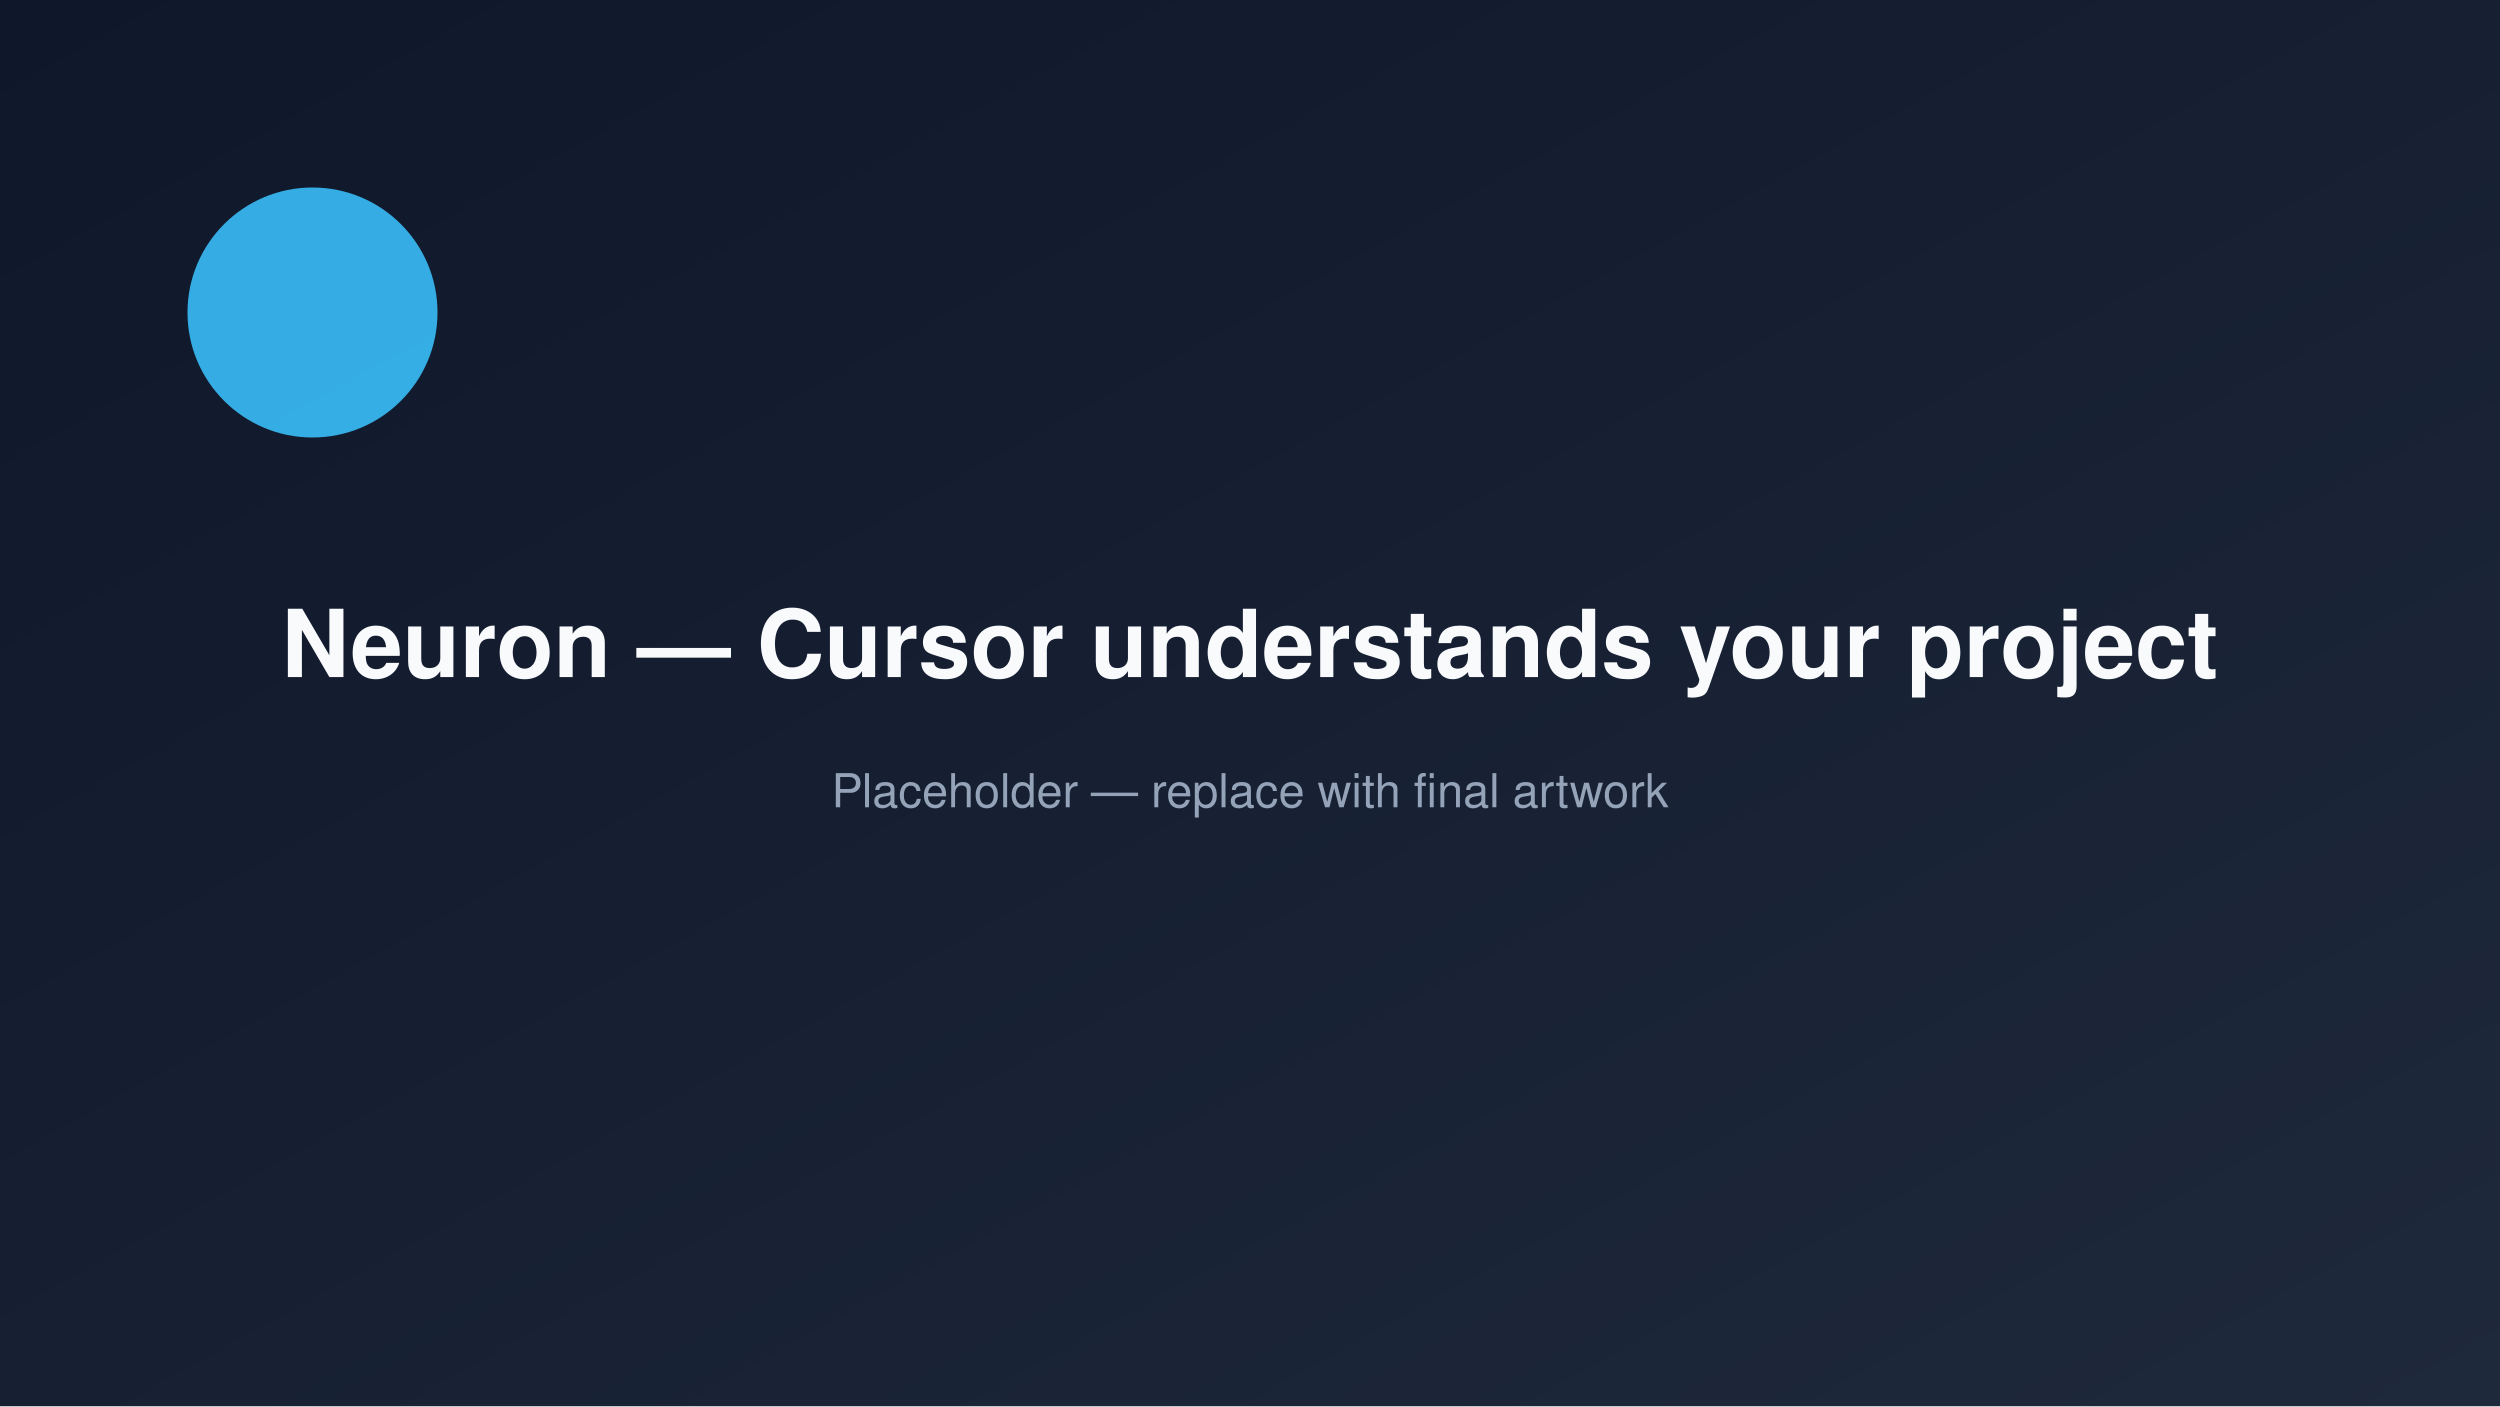
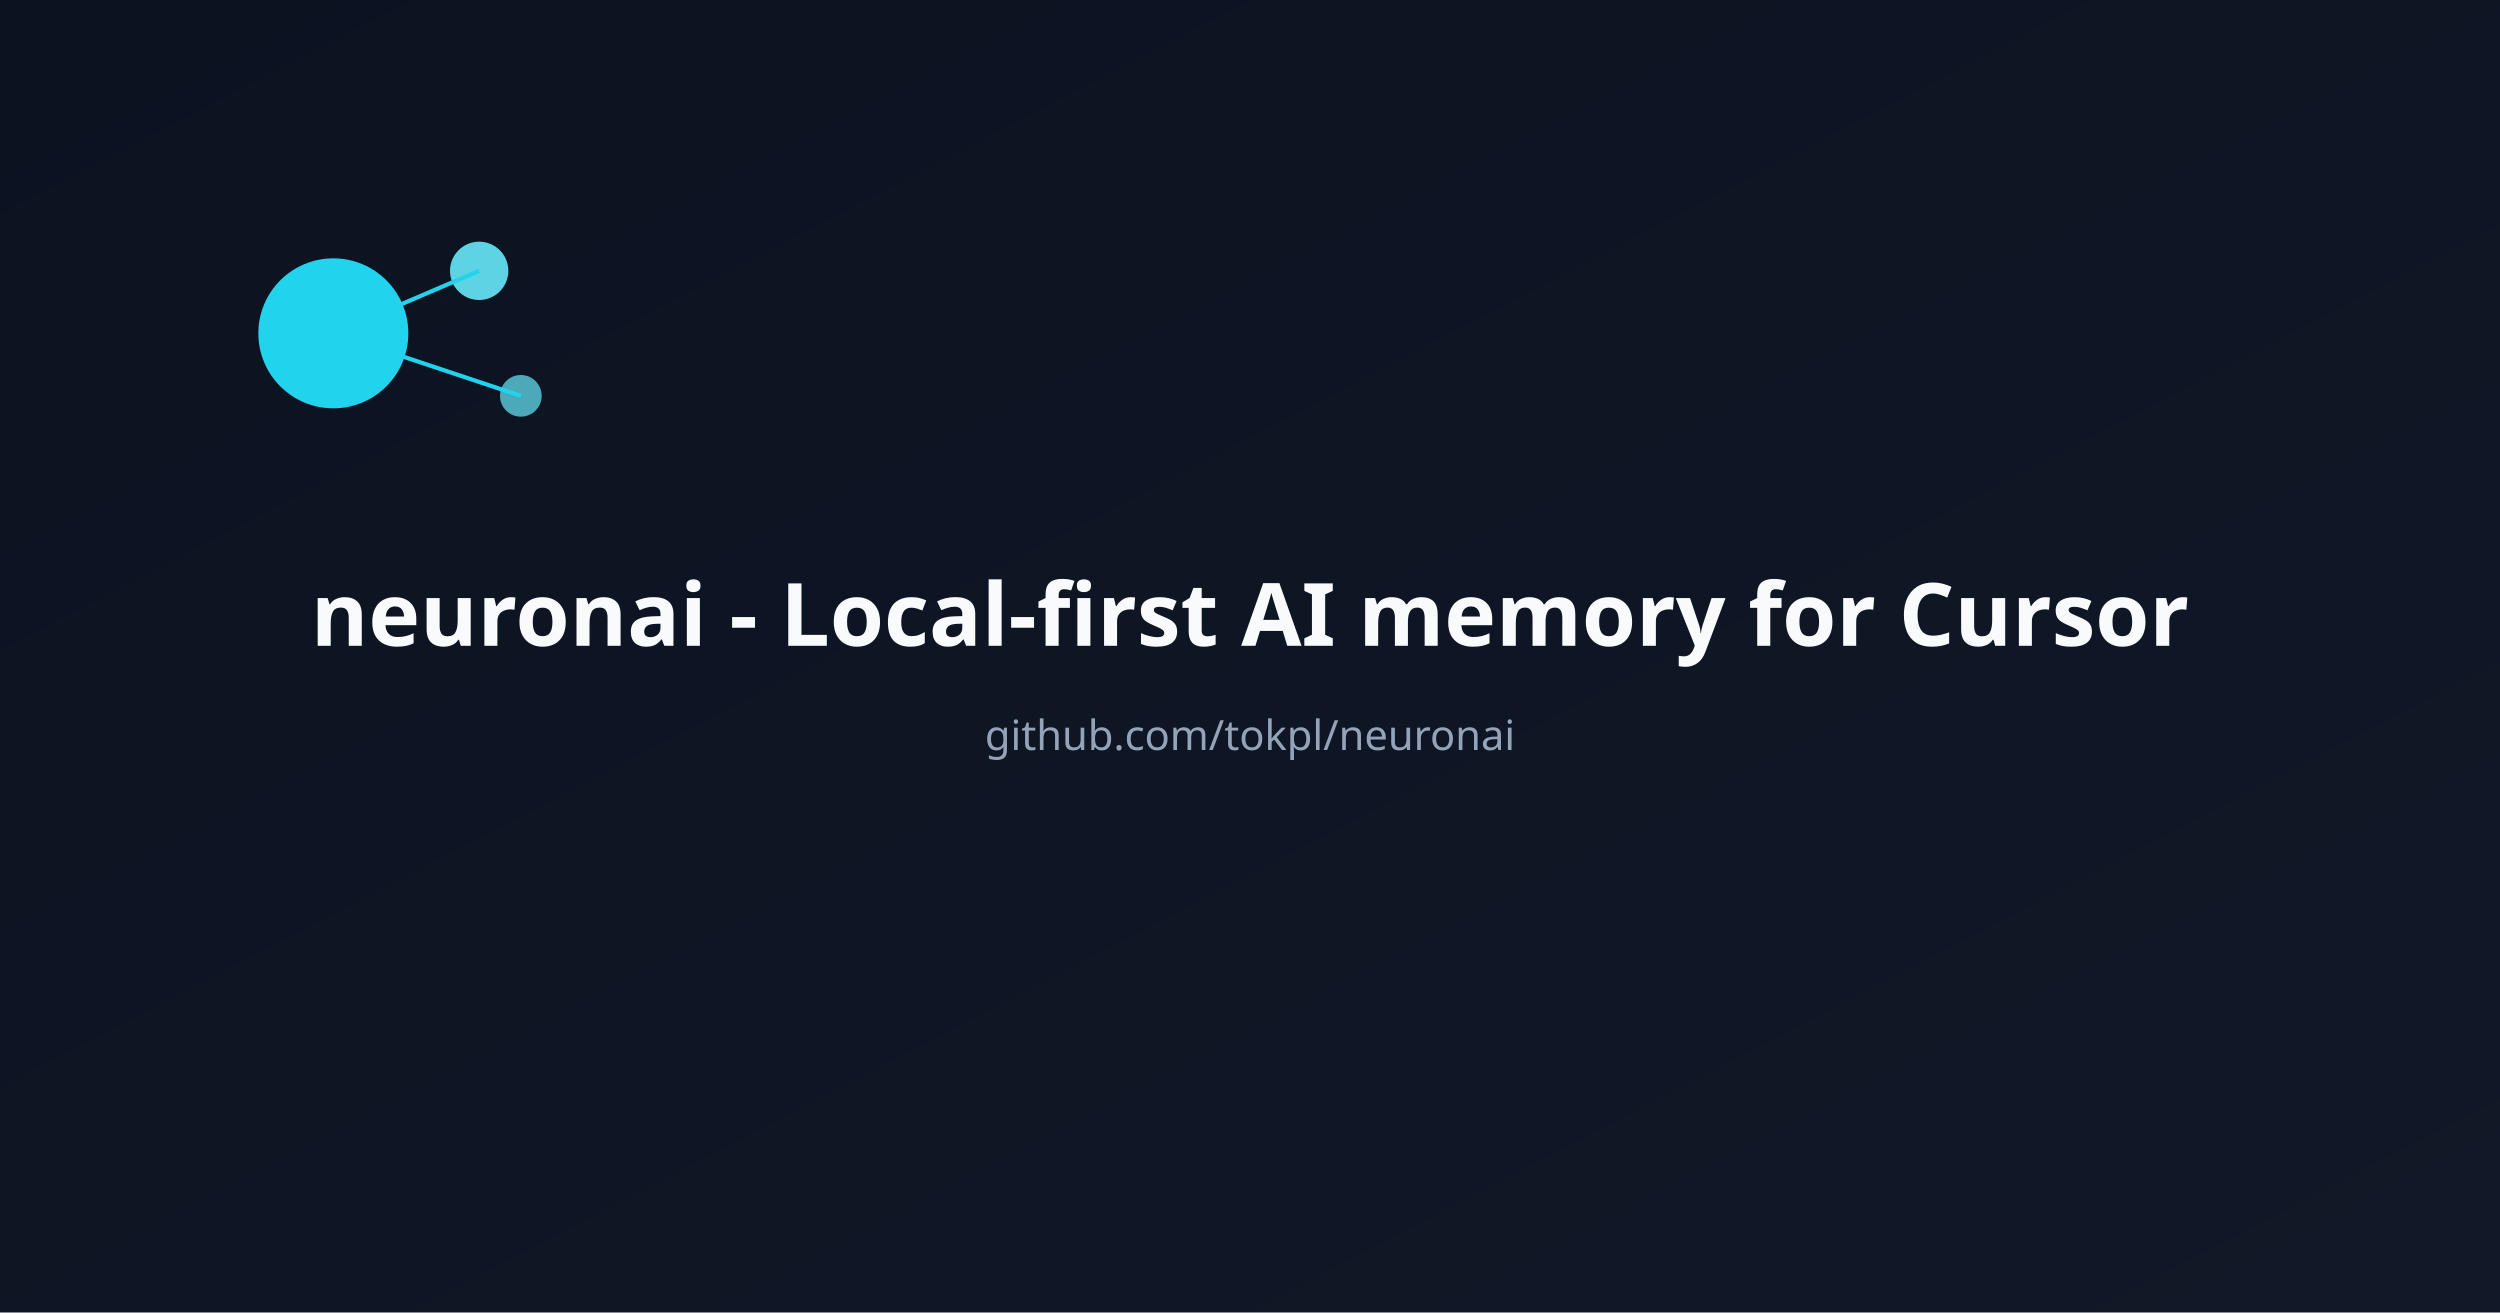
- <svg xmlns="http://www.w3.org/2000/svg" width="960" height="540" viewBox="0 0 960 540">
+ <svg xmlns="http://www.w3.org/2000/svg" width="1200" height="630" viewBox="0 0 1200 630">
  <defs>
-     <linearGradient id="g" x1="0" y1="0" x2="1" y2="1">
-       <stop offset="0%" stop-color="#0f172a" />
-       <stop offset="100%" stop-color="#1e293b" />
+     <linearGradient id="bg" x1="0" y1="0" x2="1" y2="1">
+       <stop offset="0%" stop-color="#0B1220" />
+       <stop offset="100%" stop-color="#111827" />
    </linearGradient>
  </defs>
-   <rect width="960" height="540" fill="url(#g)" />
-   <circle cx="120" cy="120" r="48" fill="#38bdf8" opacity="0.9" />
-   <text x="480" y="260" text-anchor="middle" fill="#f8fafc" font-family="Segoe UI, Helvetica, Arial, sans-serif" font-size="36" font-weight="600">Neuron — Cursor understands your project</text>
-   <text x="480" y="310" text-anchor="middle" fill="#94a3b8" font-family="Segoe UI, Helvetica, Arial, sans-serif" font-size="18">Placeholder — replace with final artwork</text>
+   <rect width="1200" height="630" fill="url(#bg)" />
+   <circle cx="160" cy="160" r="36" fill="#22D3EE" />
+   <circle cx="230" cy="130" r="14" fill="#67E8F9" opacity="0.9" />
+   <circle cx="250" cy="190" r="10" fill="#67E8F9" opacity="0.7" />
+   <line x1="160" y1="160" x2="230" y2="130" stroke="#22D3EE" stroke-width="2" />
+   <line x1="160" y1="160" x2="250" y2="190" stroke="#22D3EE" stroke-width="2" />
+   <text x="600" y="310" text-anchor="middle" fill="#F8FAFC" font-family="ui-sans-serif, system-ui, sans-serif" font-size="42" font-weight="700">neuronai - Local-first AI memory for Cursor</text>
+   <text x="600" y="360" text-anchor="middle" fill="#94A3B8" font-family="ui-sans-serif, system-ui, sans-serif" font-size="20">github.com/tokpl/neuronai</text>
</svg>
